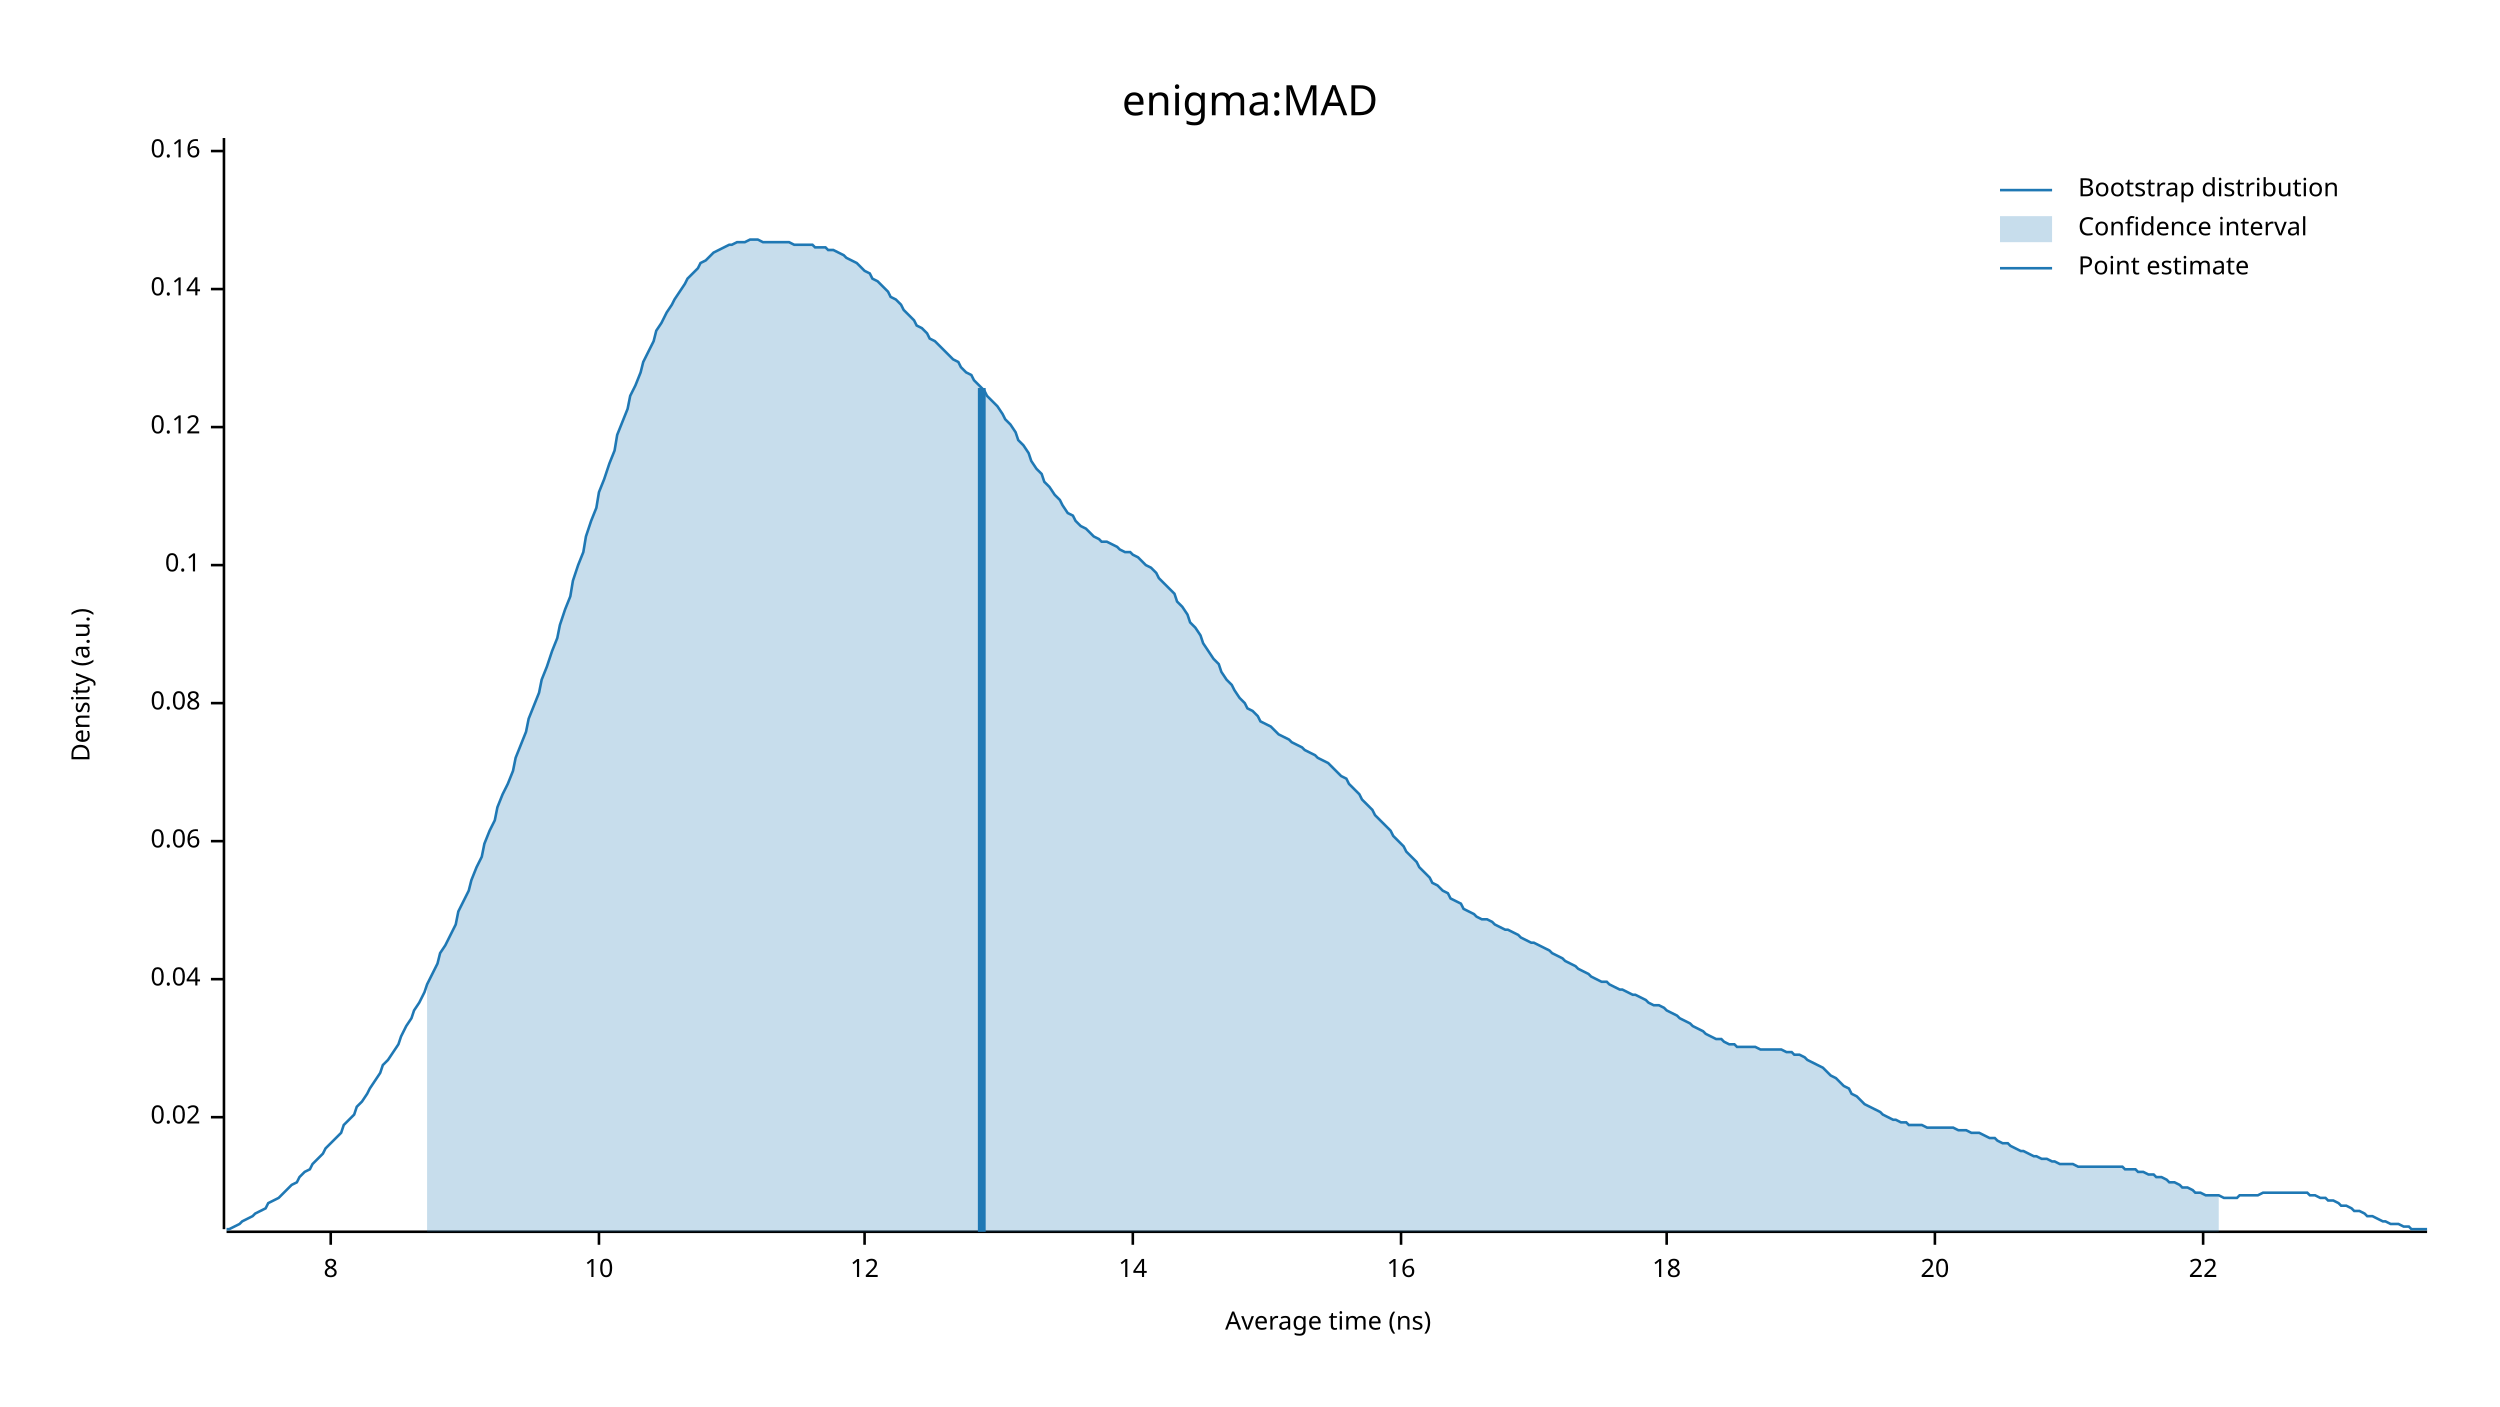
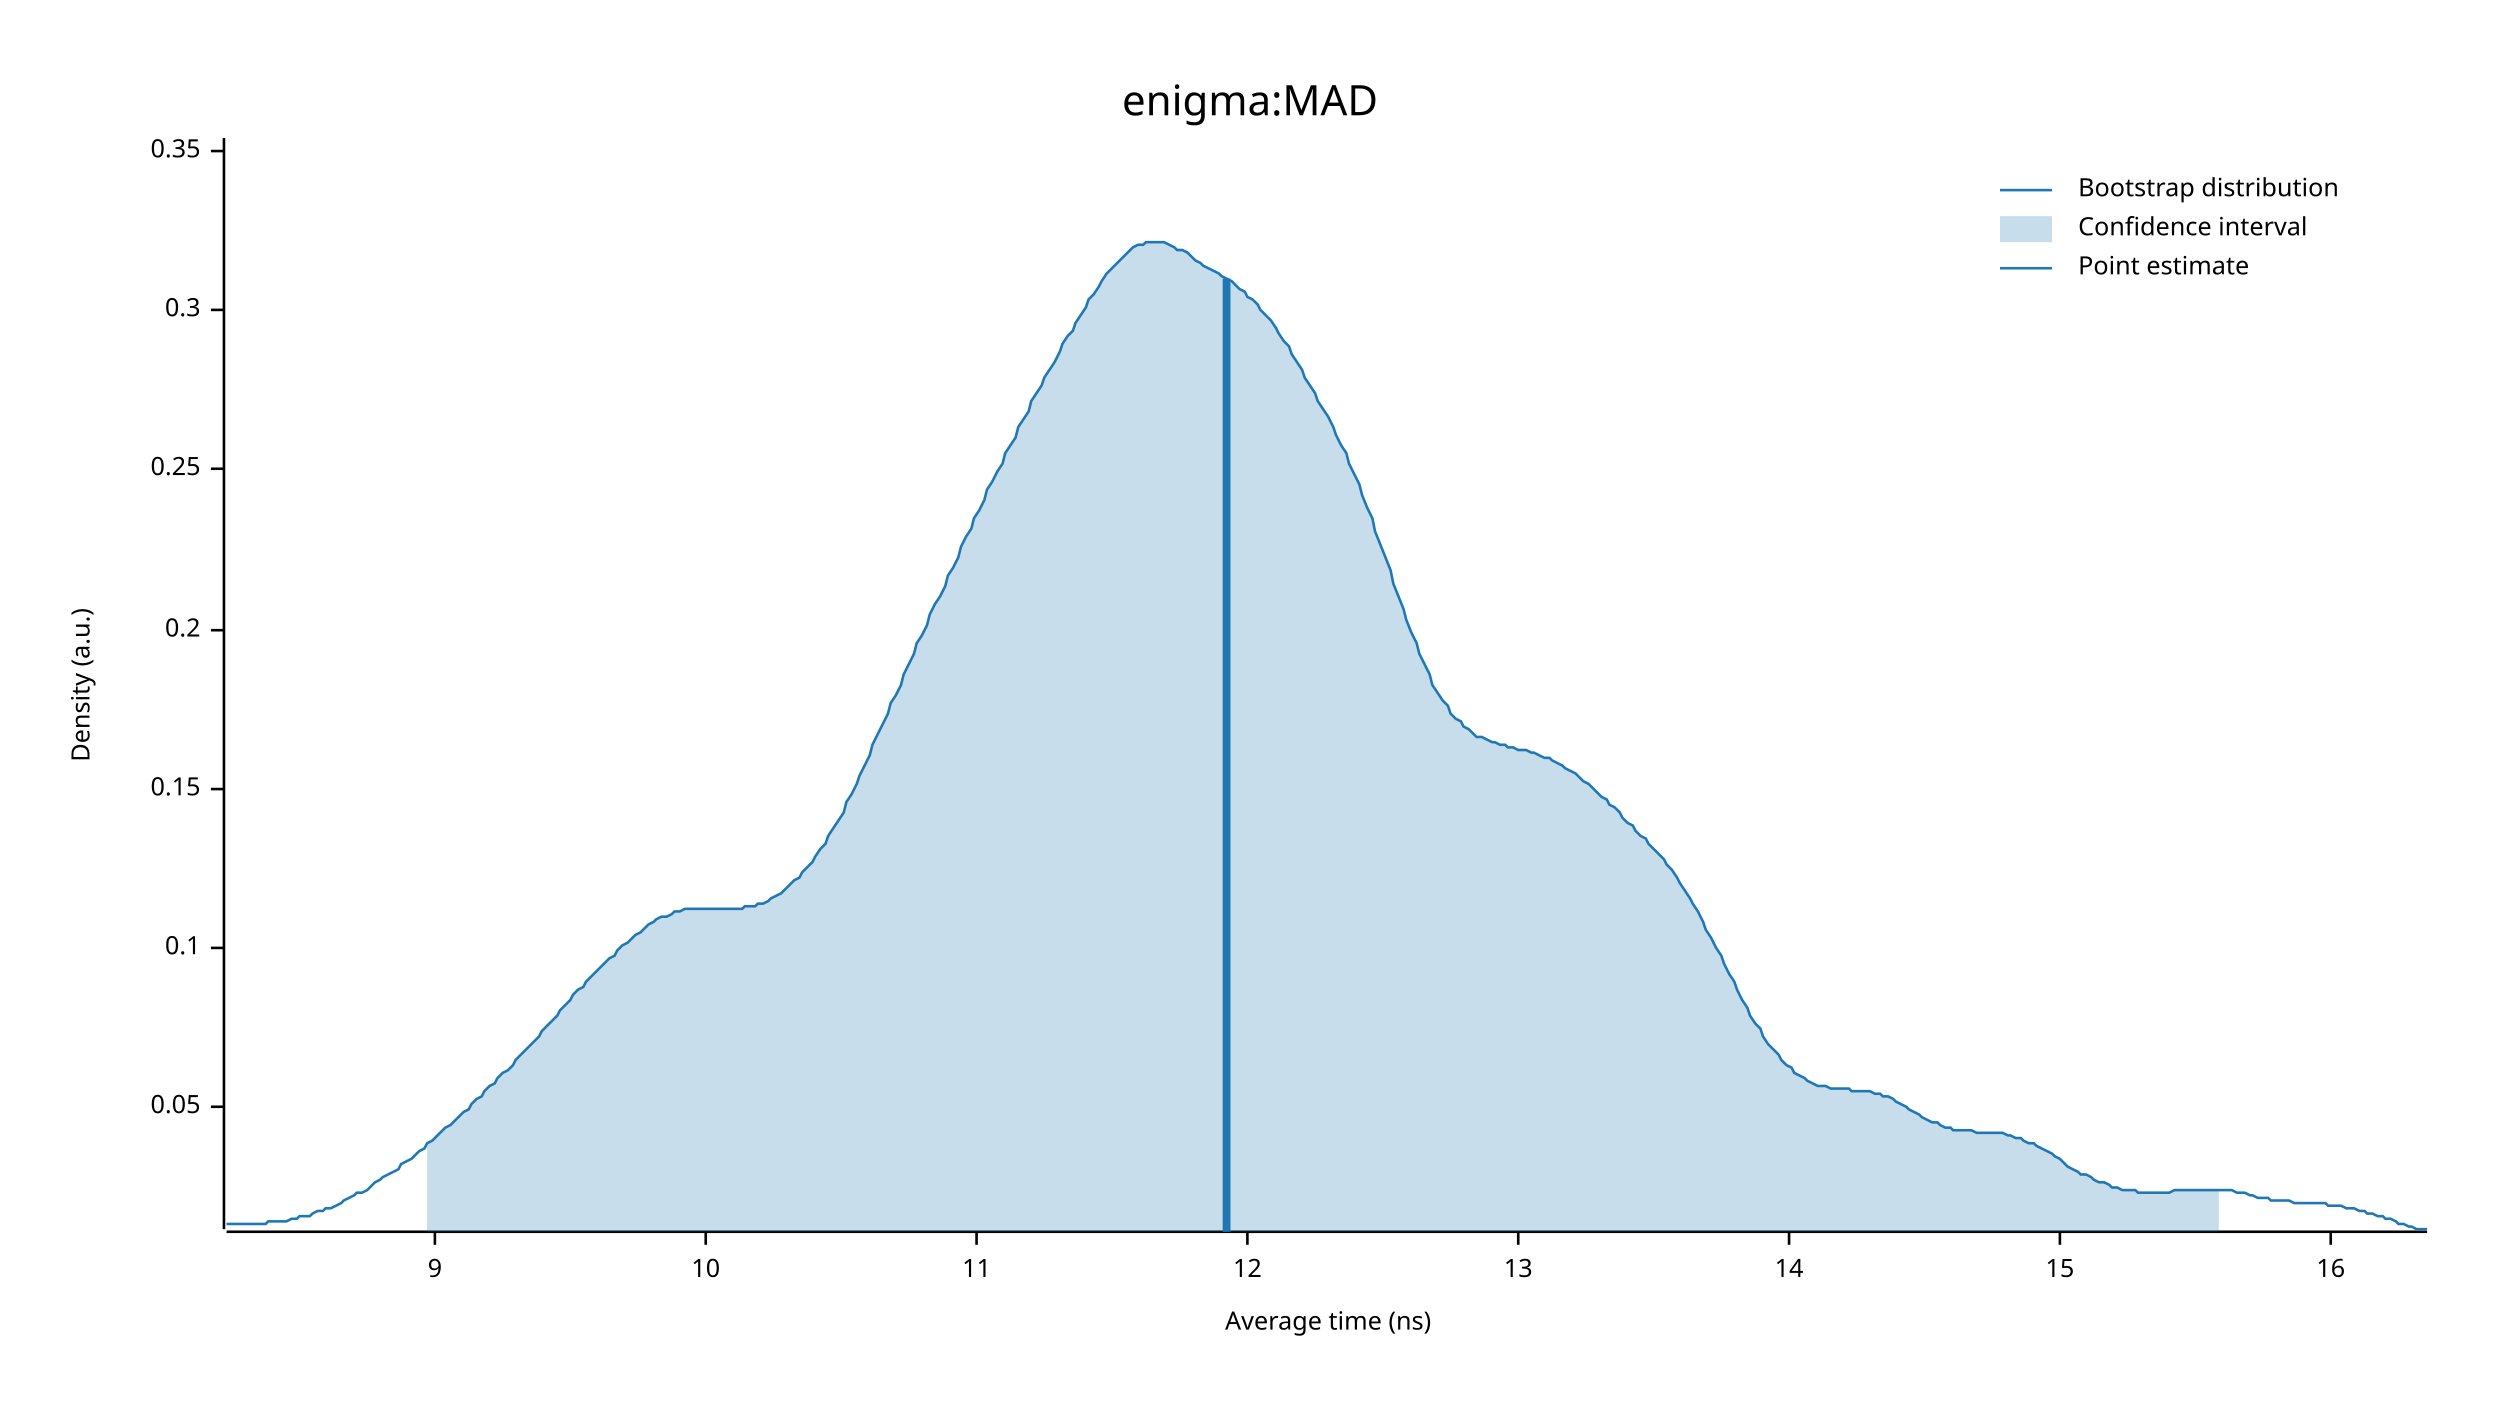
<svg xmlns="http://www.w3.org/2000/svg" width="960" height="540" viewBox="0 0 960 540">
  <text x="480" y="32" dy="0.76em" text-anchor="middle" font-family="sans-serif" font-size="16.129" opacity="1" fill="#000000">
enigma:MAD
</text>
  <text x="27" y="263" dy="0.76em" text-anchor="middle" font-family="sans-serif" font-size="9.677" opacity="1" fill="#000000" transform="rotate(270, 27, 263)">
Density (a.u.)
</text>
  <text x="510" y="513" dy="-0.5ex" text-anchor="middle" font-family="sans-serif" font-size="9.677" opacity="1" fill="#000000">
Average time (ns)
</text>
  <polyline fill="none" opacity="1" stroke="#000000" stroke-width="1" points="86,53 86,472 " />
-   <text x="77" y="429" dy="0.5ex" text-anchor="end" font-family="sans-serif" font-size="9.677" opacity="1" fill="#000000">
- 0.02
+   <text x="77" y="425" dy="0.5ex" text-anchor="end" font-family="sans-serif" font-size="9.677" opacity="1" fill="#000000">
+ 0.05
</text>
-   <polyline fill="none" opacity="1" stroke="#000000" stroke-width="1" points="81,429 86,429 " />
-   <text x="77" y="376" dy="0.5ex" text-anchor="end" font-family="sans-serif" font-size="9.677" opacity="1" fill="#000000">
- 0.04
- </text>
-   <polyline fill="none" opacity="1" stroke="#000000" stroke-width="1" points="81,376 86,376 " />
-   <text x="77" y="323" dy="0.5ex" text-anchor="end" font-family="sans-serif" font-size="9.677" opacity="1" fill="#000000">
- 0.06
- </text>
-   <polyline fill="none" opacity="1" stroke="#000000" stroke-width="1" points="81,323 86,323 " />
-   <text x="77" y="270" dy="0.5ex" text-anchor="end" font-family="sans-serif" font-size="9.677" opacity="1" fill="#000000">
- 0.08
- </text>
-   <polyline fill="none" opacity="1" stroke="#000000" stroke-width="1" points="81,270 86,270 " />
-   <text x="77" y="217" dy="0.5ex" text-anchor="end" font-family="sans-serif" font-size="9.677" opacity="1" fill="#000000">
+   <polyline fill="none" opacity="1" stroke="#000000" stroke-width="1" points="81,425 86,425 " />
+   <text x="77" y="364" dy="0.5ex" text-anchor="end" font-family="sans-serif" font-size="9.677" opacity="1" fill="#000000">
0.1
</text>
-   <polyline fill="none" opacity="1" stroke="#000000" stroke-width="1" points="81,217 86,217 " />
-   <text x="77" y="164" dy="0.5ex" text-anchor="end" font-family="sans-serif" font-size="9.677" opacity="1" fill="#000000">
- 0.12
+   <polyline fill="none" opacity="1" stroke="#000000" stroke-width="1" points="81,364 86,364 " />
+   <text x="77" y="303" dy="0.5ex" text-anchor="end" font-family="sans-serif" font-size="9.677" opacity="1" fill="#000000">
+ 0.15
</text>
-   <polyline fill="none" opacity="1" stroke="#000000" stroke-width="1" points="81,164 86,164 " />
-   <text x="77" y="111" dy="0.5ex" text-anchor="end" font-family="sans-serif" font-size="9.677" opacity="1" fill="#000000">
- 0.14
+   <polyline fill="none" opacity="1" stroke="#000000" stroke-width="1" points="81,303 86,303 " />
+   <text x="77" y="242" dy="0.5ex" text-anchor="end" font-family="sans-serif" font-size="9.677" opacity="1" fill="#000000">
+ 0.2
</text>
-   <polyline fill="none" opacity="1" stroke="#000000" stroke-width="1" points="81,111 86,111 " />
+   <polyline fill="none" opacity="1" stroke="#000000" stroke-width="1" points="81,242 86,242 " />
+   <text x="77" y="180" dy="0.5ex" text-anchor="end" font-family="sans-serif" font-size="9.677" opacity="1" fill="#000000">
+ 0.25
+ </text>
+   <polyline fill="none" opacity="1" stroke="#000000" stroke-width="1" points="81,180 86,180 " />
+   <text x="77" y="119" dy="0.5ex" text-anchor="end" font-family="sans-serif" font-size="9.677" opacity="1" fill="#000000">
+ 0.3
+ </text>
+   <polyline fill="none" opacity="1" stroke="#000000" stroke-width="1" points="81,119 86,119 " />
  <text x="77" y="58" dy="0.5ex" text-anchor="end" font-family="sans-serif" font-size="9.677" opacity="1" fill="#000000">
- 0.16
+ 0.35
</text>
  <polyline fill="none" opacity="1" stroke="#000000" stroke-width="1" points="81,58 86,58 " />
  <polyline fill="none" opacity="1" stroke="#000000" stroke-width="1" points="87,473 932,473 " />
-   <text x="127" y="483" dy="0.76em" text-anchor="middle" font-family="sans-serif" font-size="9.677" opacity="1" fill="#000000">
- 8
+   <text x="167" y="483" dy="0.76em" text-anchor="middle" font-family="sans-serif" font-size="9.677" opacity="1" fill="#000000">
+ 9
</text>
-   <polyline fill="none" opacity="1" stroke="#000000" stroke-width="1" points="127,473 127,478 " />
-   <text x="230" y="483" dy="0.76em" text-anchor="middle" font-family="sans-serif" font-size="9.677" opacity="1" fill="#000000">
+   <polyline fill="none" opacity="1" stroke="#000000" stroke-width="1" points="167,473 167,478 " />
+   <text x="271" y="483" dy="0.76em" text-anchor="middle" font-family="sans-serif" font-size="9.677" opacity="1" fill="#000000">
10
</text>
-   <polyline fill="none" opacity="1" stroke="#000000" stroke-width="1" points="230,473 230,478 " />
-   <text x="332" y="483" dy="0.76em" text-anchor="middle" font-family="sans-serif" font-size="9.677" opacity="1" fill="#000000">
+   <polyline fill="none" opacity="1" stroke="#000000" stroke-width="1" points="271,473 271,478 " />
+   <text x="375" y="483" dy="0.76em" text-anchor="middle" font-family="sans-serif" font-size="9.677" opacity="1" fill="#000000">
+ 11
+ </text>
+   <polyline fill="none" opacity="1" stroke="#000000" stroke-width="1" points="375,473 375,478 " />
+   <text x="479" y="483" dy="0.76em" text-anchor="middle" font-family="sans-serif" font-size="9.677" opacity="1" fill="#000000">
12
</text>
-   <polyline fill="none" opacity="1" stroke="#000000" stroke-width="1" points="332,473 332,478 " />
-   <text x="435" y="483" dy="0.76em" text-anchor="middle" font-family="sans-serif" font-size="9.677" opacity="1" fill="#000000">
+   <polyline fill="none" opacity="1" stroke="#000000" stroke-width="1" points="479,473 479,478 " />
+   <text x="583" y="483" dy="0.76em" text-anchor="middle" font-family="sans-serif" font-size="9.677" opacity="1" fill="#000000">
+ 13
+ </text>
+   <polyline fill="none" opacity="1" stroke="#000000" stroke-width="1" points="583,473 583,478 " />
+   <text x="687" y="483" dy="0.76em" text-anchor="middle" font-family="sans-serif" font-size="9.677" opacity="1" fill="#000000">
14
</text>
-   <polyline fill="none" opacity="1" stroke="#000000" stroke-width="1" points="435,473 435,478 " />
-   <text x="538" y="483" dy="0.76em" text-anchor="middle" font-family="sans-serif" font-size="9.677" opacity="1" fill="#000000">
+   <polyline fill="none" opacity="1" stroke="#000000" stroke-width="1" points="687,473 687,478 " />
+   <text x="791" y="483" dy="0.76em" text-anchor="middle" font-family="sans-serif" font-size="9.677" opacity="1" fill="#000000">
+ 15
+ </text>
+   <polyline fill="none" opacity="1" stroke="#000000" stroke-width="1" points="791,473 791,478 " />
+   <text x="895" y="483" dy="0.76em" text-anchor="middle" font-family="sans-serif" font-size="9.677" opacity="1" fill="#000000">
16
</text>
-   <polyline fill="none" opacity="1" stroke="#000000" stroke-width="1" points="538,473 538,478 " />
-   <text x="640" y="483" dy="0.76em" text-anchor="middle" font-family="sans-serif" font-size="9.677" opacity="1" fill="#000000">
- 18
- </text>
-   <polyline fill="none" opacity="1" stroke="#000000" stroke-width="1" points="640,473 640,478 " />
-   <text x="743" y="483" dy="0.76em" text-anchor="middle" font-family="sans-serif" font-size="9.677" opacity="1" fill="#000000">
- 20
- </text>
-   <polyline fill="none" opacity="1" stroke="#000000" stroke-width="1" points="743,473 743,478 " />
-   <text x="846" y="483" dy="0.76em" text-anchor="middle" font-family="sans-serif" font-size="9.677" opacity="1" fill="#000000">
- 22
- </text>
-   <polyline fill="none" opacity="1" stroke="#000000" stroke-width="1" points="846,473 846,478 " />
-   <polyline fill="none" opacity="1" stroke="#1F78B4" stroke-width="1" points="87,472 88,472 90,471 92,470 93,469 95,468 97,467 98,466 100,465 102,464 103,462 105,461 107,460 109,458 110,457 112,455 114,454 115,452 117,450 119,449 120,447 122,445 124,443 125,441 127,439 129,437 131,435 132,432 134,430 136,428 137,425 139,423 141,420 142,418 144,415 146,412 147,409 149,407 151,404 153,401 154,398 156,394 158,391 159,388 161,385 163,381 164,378 166,374 168,370 169,366 171,363 173,359 175,355 176,350 178,346 180,342 181,338 183,333 185,329 186,324 188,319 190,315 191,310 193,305 195,301 197,296 198,291 200,286 202,281 203,276 205,271 207,266 208,261 210,256 212,250 214,245 215,240 217,234 219,229 220,223 222,217 224,212 225,206 227,200 229,195 230,189 232,184 234,178 236,173 237,167 239,162 241,157 242,152 244,148 246,143 247,139 249,135 251,131 252,127 254,124 256,120 258,117 259,115 261,112 263,109 264,107 266,105 268,103 269,101 271,100 273,98 274,97 276,96 278,95 280,94 281,94 283,93 285,93 286,93 288,92 290,92 291,92 293,93 295,93 296,93 298,93 300,93 302,93 303,93 305,94 307,94 308,94 310,94 312,94 313,95 315,95 317,95 318,96 320,96 322,97 324,98 325,99 327,100 329,101 330,102 332,104 334,105 335,107 337,108 339,110 341,112 342,114 344,115 346,117 347,119 349,121 351,123 352,125 354,126 356,128 357,130 359,131 361,133 363,135 364,136 366,138 368,139 369,141 371,143 373,144 374,146 376,148 378,150 379,152 381,154 383,156 385,159 386,161 388,163 390,166 391,169 393,171 395,174 396,177 398,180 400,182 401,185 403,187 405,190 407,192 408,194 410,197 412,198 413,200 415,202 417,203 418,204 420,206 422,207 423,208 425,208 427,209 429,210 430,211 432,212 434,212 435,213 437,214 439,216 440,217 442,218 444,220 445,222 447,224 449,226 451,228 452,231 454,233 456,236 457,239 459,241 461,244 462,247 464,250 466,253 468,255 469,258 471,261 473,263 474,265 476,268 478,270 479,272 481,273 483,275 484,277 486,278 488,279 490,281 491,282 493,283 495,284 496,285 498,286 500,287 501,288 503,289 505,290 506,291 508,292 510,293 512,295 513,296 515,298 517,299 518,301 520,303 522,305 523,307 525,309 527,311 528,313 530,315 532,317 534,319 535,321 537,323 539,325 540,327 542,329 544,331 545,333 547,335 549,337 550,339 552,340 554,342 556,343 557,345 559,346 561,347 562,349 564,350 566,351 567,352 569,353 571,353 573,354 574,355 576,356 578,357 579,357 581,358 583,359 584,360 586,361 588,362 589,362 591,363 593,364 595,365 596,366 598,367 600,368 601,369 603,370 605,371 606,372 608,373 610,374 611,375 613,376 615,377 617,377 618,378 620,379 622,380 623,380 625,381 627,382 628,382 630,383 632,384 633,385 635,386 637,386 639,387 640,388 642,389 644,390 645,391 647,392 649,393 650,394 652,395 654,396 655,397 657,398 659,399 661,399 662,400 664,401 666,401 667,402 669,402 671,402 672,402 674,402 676,403 677,403 679,403 681,403 683,403 684,403 686,404 688,404 689,405 691,405 693,406 694,407 696,408 698,409 700,410 701,411 703,413 705,414 706,415 708,417 710,418 711,420 713,421 715,423 716,424 718,425 720,426 722,427 723,428 725,429 727,430 728,430 730,431 732,431 733,432 735,432 737,432 738,432 740,433 742,433 744,433 745,433 747,433 749,433 750,433 752,434 754,434 755,434 757,435 759,435 760,435 762,436 764,437 766,437 767,438 769,439 771,439 772,440 774,441 776,442 777,442 779,443 781,444 782,444 784,445 786,445 788,446 789,446 791,447 793,447 794,447 796,447 798,448 799,448 801,448 803,448 804,448 806,448 808,448 810,448 811,448 813,448 815,448 816,449 818,449 820,449 821,450 823,450 825,451 827,451 828,452 830,452 832,453 833,454 835,454 837,455 838,456 840,456 842,457 843,458 845,458 847,459 849,459 850,459 852,459 854,460 855,460 857,460 859,460 860,459 862,459 864,459 865,459 867,459 869,458 871,458 872,458 874,458 876,458 877,458 879,458 881,458 882,458 884,458 886,458 887,459 889,459 891,460 893,460 894,461 896,461 898,462 899,463 901,463 903,464 904,465 906,465 908,466 909,467 911,467 913,468 915,469 916,469 918,470 920,470 921,470 923,471 925,471 926,472 928,472 930,472 932,472 " />
-   <polygon opacity="0.25" fill="#1F78B4" points="164,378 166,374 168,370 169,366 171,363 173,359 175,355 176,350 178,346 180,342 181,338 183,333 185,329 186,324 188,319 190,315 191,310 193,305 195,301 197,296 198,291 200,286 202,281 203,276 205,271 207,266 208,261 210,256 212,250 214,245 215,240 217,234 219,229 220,223 222,217 224,212 225,206 227,200 229,195 230,189 232,184 234,178 236,173 237,167 239,162 241,157 242,152 244,148 246,143 247,139 249,135 251,131 252,127 254,124 256,120 258,117 259,115 261,112 263,109 264,107 266,105 268,103 269,101 271,100 273,98 274,97 276,96 278,95 280,94 281,94 283,93 285,93 286,93 288,92 290,92 291,92 293,93 295,93 296,93 298,93 300,93 302,93 303,93 305,94 307,94 308,94 310,94 312,94 313,95 315,95 317,95 318,96 320,96 322,97 324,98 325,99 327,100 329,101 330,102 332,104 334,105 335,107 337,108 339,110 341,112 342,114 344,115 346,117 347,119 349,121 351,123 352,125 354,126 356,128 357,130 359,131 361,133 363,135 364,136 366,138 368,139 369,141 371,143 373,144 374,146 376,148 378,150 379,152 381,154 383,156 385,159 386,161 388,163 390,166 391,169 393,171 395,174 396,177 398,180 400,182 401,185 403,187 405,190 407,192 408,194 410,197 412,198 413,200 415,202 417,203 418,204 420,206 422,207 423,208 425,208 427,209 429,210 430,211 432,212 434,212 435,213 437,214 439,216 440,217 442,218 444,220 445,222 447,224 449,226 451,228 452,231 454,233 456,236 457,239 459,241 461,244 462,247 464,250 466,253 468,255 469,258 471,261 473,263 474,265 476,268 478,270 479,272 481,273 483,275 484,277 486,278 488,279 490,281 491,282 493,283 495,284 496,285 498,286 500,287 501,288 503,289 505,290 506,291 508,292 510,293 512,295 513,296 515,298 517,299 518,301 520,303 522,305 523,307 525,309 527,311 528,313 530,315 532,317 534,319 535,321 537,323 539,325 540,327 542,329 544,331 545,333 547,335 549,337 550,339 552,340 554,342 556,343 557,345 559,346 561,347 562,349 564,350 566,351 567,352 569,353 571,353 573,354 574,355 576,356 578,357 579,357 581,358 583,359 584,360 586,361 588,362 589,362 591,363 593,364 595,365 596,366 598,367 600,368 601,369 603,370 605,371 606,372 608,373 610,374 611,375 613,376 615,377 617,377 618,378 620,379 622,380 623,380 625,381 627,382 628,382 630,383 632,384 633,385 635,386 637,386 639,387 640,388 642,389 644,390 645,391 647,392 649,393 650,394 652,395 654,396 655,397 657,398 659,399 661,399 662,400 664,401 666,401 667,402 669,402 671,402 672,402 674,402 676,403 677,403 679,403 681,403 683,403 684,403 686,404 688,404 689,405 691,405 693,406 694,407 696,408 698,409 700,410 701,411 703,413 705,414 706,415 708,417 710,418 711,420 713,421 715,423 716,424 718,425 720,426 722,427 723,428 725,429 727,430 728,430 730,431 732,431 733,432 735,432 737,432 738,432 740,433 742,433 744,433 745,433 747,433 749,433 750,433 752,434 754,434 755,434 757,435 759,435 760,435 762,436 764,437 766,437 767,438 769,439 771,439 772,440 774,441 776,442 777,442 779,443 781,444 782,444 784,445 786,445 788,446 789,446 791,447 793,447 794,447 796,447 798,448 799,448 801,448 803,448 804,448 806,448 808,448 810,448 811,448 813,448 815,448 816,449 818,449 820,449 821,450 823,450 825,451 827,451 828,452 830,452 832,453 833,454 835,454 837,455 838,456 840,456 842,457 843,458 845,458 847,459 849,459 850,459 852,459 852,473 164,473 " />
-   <polyline fill="none" opacity="1" stroke="#1F78B4" stroke-width="3" points="377,473 377,149 " />
+   <polyline fill="none" opacity="1" stroke="#000000" stroke-width="1" points="895,473 895,478 " />
+   <polyline fill="none" opacity="1" stroke="#1F78B4" stroke-width="1" points="87,470 88,470 90,470 92,470 93,470 95,470 97,470 98,470 100,470 102,470 103,469 105,469 107,469 109,469 110,469 112,468 114,468 115,467 117,467 119,467 120,466 122,465 124,465 125,464 127,464 129,463 131,462 132,461 134,460 136,459 137,458 139,458 141,457 142,456 144,454 146,453 147,452 149,451 151,450 153,449 154,447 156,446 158,445 159,444 161,442 163,441 164,439 166,438 168,436 169,435 171,433 173,432 175,430 176,429 178,427 180,426 181,424 183,422 185,421 186,419 188,417 190,416 191,414 193,412 195,411 197,409 198,407 200,405 202,403 203,402 205,400 207,398 208,396 210,394 212,392 214,390 215,388 217,386 219,384 220,382 222,380 224,379 225,377 227,375 229,373 230,372 232,370 234,368 236,367 237,365 239,363 241,362 242,361 244,359 246,358 247,357 249,355 251,354 252,353 254,352 256,352 258,351 259,350 261,350 263,349 264,349 266,349 268,349 269,349 271,349 273,349 274,349 276,349 278,349 280,349 281,349 283,349 285,349 286,348 288,348 290,348 291,347 293,347 295,346 296,345 298,344 300,343 302,341 303,340 305,338 307,337 308,335 310,333 312,331 313,329 315,326 317,324 318,321 320,318 322,315 324,312 325,308 327,305 329,301 330,298 332,294 334,290 335,286 337,282 339,278 341,274 342,270 344,267 346,263 347,259 349,255 351,251 352,247 354,244 356,240 357,236 359,232 361,229 363,225 364,221 366,218 368,214 369,210 371,206 373,203 374,199 376,196 378,192 379,188 381,185 383,181 385,178 386,174 388,171 390,168 391,164 393,161 395,158 396,154 398,151 400,148 401,145 403,142 405,139 407,135 408,132 410,129 412,127 413,124 415,121 417,118 418,115 420,113 422,110 423,108 425,105 427,103 429,101 430,100 432,98 434,96 435,95 437,94 439,94 440,93 442,93 444,93 445,93 447,93 449,94 451,95 452,96 454,96 456,97 457,98 459,100 461,101 462,102 464,103 466,104 468,105 469,106 471,107 473,108 474,109 476,111 478,112 479,114 481,115 483,117 484,119 486,121 488,123 490,126 491,128 493,131 495,133 496,136 498,139 500,142 501,145 503,148 505,151 506,154 508,157 510,160 512,164 513,167 515,171 517,174 518,178 520,182 522,186 523,190 525,195 527,199 528,204 530,209 532,214 534,219 535,224 537,229 539,234 540,238 542,243 544,247 545,251 547,255 549,259 550,263 552,266 554,269 556,271 557,274 559,276 561,277 562,279 564,280 566,282 567,283 569,283 571,284 573,285 574,285 576,286 578,286 579,287 581,287 583,288 584,288 586,288 588,289 589,289 591,290 593,291 595,291 596,292 598,293 600,294 601,295 603,296 605,297 606,298 608,300 610,301 611,302 613,304 615,306 617,307 618,309 620,310 622,312 623,314 625,316 627,317 628,319 630,321 632,322 633,324 635,326 637,328 639,330 640,332 642,334 644,337 645,339 647,342 649,345 650,347 652,350 654,354 655,357 657,360 659,364 661,367 662,370 664,374 666,377 667,380 669,384 671,387 672,390 674,393 676,395 677,398 679,401 681,403 683,405 684,407 686,409 688,410 689,412 691,413 693,414 694,415 696,416 698,417 700,417 701,417 703,418 705,418 706,418 708,418 710,418 711,419 713,419 715,419 716,419 718,419 720,420 722,420 723,421 725,421 727,422 728,423 730,424 732,425 733,426 735,427 737,428 738,429 740,430 742,431 744,431 745,432 747,433 749,433 750,434 752,434 754,434 755,434 757,434 759,435 760,435 762,435 764,435 766,435 767,435 769,435 771,436 772,436 774,437 776,437 777,438 779,439 781,439 782,440 784,441 786,442 788,443 789,444 791,445 793,447 794,448 796,449 798,450 799,451 801,451 803,452 804,453 806,454 808,454 810,455 811,456 813,456 815,457 816,457 818,457 820,457 821,458 823,458 825,458 827,458 828,458 830,458 832,458 833,458 835,457 837,457 838,457 840,457 842,457 843,457 845,457 847,457 849,457 850,457 852,457 854,457 855,457 857,457 859,458 860,458 862,458 864,459 865,459 867,460 869,460 871,460 872,461 874,461 876,461 877,461 879,461 881,462 882,462 884,462 886,462 887,462 889,462 891,462 893,462 894,463 896,463 898,463 899,463 901,464 903,464 904,464 906,465 908,465 909,466 911,466 913,467 915,467 916,468 918,468 920,469 921,470 923,470 925,471 926,471 928,472 930,472 932,472 " />
+   <polygon opacity="0.25" fill="#1F78B4" points="164,439 166,438 168,436 169,435 171,433 173,432 175,430 176,429 178,427 180,426 181,424 183,422 185,421 186,419 188,417 190,416 191,414 193,412 195,411 197,409 198,407 200,405 202,403 203,402 205,400 207,398 208,396 210,394 212,392 214,390 215,388 217,386 219,384 220,382 222,380 224,379 225,377 227,375 229,373 230,372 232,370 234,368 236,367 237,365 239,363 241,362 242,361 244,359 246,358 247,357 249,355 251,354 252,353 254,352 256,352 258,351 259,350 261,350 263,349 264,349 266,349 268,349 269,349 271,349 273,349 274,349 276,349 278,349 280,349 281,349 283,349 285,349 286,348 288,348 290,348 291,347 293,347 295,346 296,345 298,344 300,343 302,341 303,340 305,338 307,337 308,335 310,333 312,331 313,329 315,326 317,324 318,321 320,318 322,315 324,312 325,308 327,305 329,301 330,298 332,294 334,290 335,286 337,282 339,278 341,274 342,270 344,267 346,263 347,259 349,255 351,251 352,247 354,244 356,240 357,236 359,232 361,229 363,225 364,221 366,218 368,214 369,210 371,206 373,203 374,199 376,196 378,192 379,188 381,185 383,181 385,178 386,174 388,171 390,168 391,164 393,161 395,158 396,154 398,151 400,148 401,145 403,142 405,139 407,135 408,132 410,129 412,127 413,124 415,121 417,118 418,115 420,113 422,110 423,108 425,105 427,103 429,101 430,100 432,98 434,96 435,95 437,94 439,94 440,93 442,93 444,93 445,93 447,93 449,94 451,95 452,96 454,96 456,97 457,98 459,100 461,101 462,102 464,103 466,104 468,105 469,106 471,107 473,108 474,109 476,111 478,112 479,114 481,115 483,117 484,119 486,121 488,123 490,126 491,128 493,131 495,133 496,136 498,139 500,142 501,145 503,148 505,151 506,154 508,157 510,160 512,164 513,167 515,171 517,174 518,178 520,182 522,186 523,190 525,195 527,199 528,204 530,209 532,214 534,219 535,224 537,229 539,234 540,238 542,243 544,247 545,251 547,255 549,259 550,263 552,266 554,269 556,271 557,274 559,276 561,277 562,279 564,280 566,282 567,283 569,283 571,284 573,285 574,285 576,286 578,286 579,287 581,287 583,288 584,288 586,288 588,289 589,289 591,290 593,291 595,291 596,292 598,293 600,294 601,295 603,296 605,297 606,298 608,300 610,301 611,302 613,304 615,306 617,307 618,309 620,310 622,312 623,314 625,316 627,317 628,319 630,321 632,322 633,324 635,326 637,328 639,330 640,332 642,334 644,337 645,339 647,342 649,345 650,347 652,350 654,354 655,357 657,360 659,364 661,367 662,370 664,374 666,377 667,380 669,384 671,387 672,390 674,393 676,395 677,398 679,401 681,403 683,405 684,407 686,409 688,410 689,412 691,413 693,414 694,415 696,416 698,417 700,417 701,417 703,418 705,418 706,418 708,418 710,418 711,419 713,419 715,419 716,419 718,419 720,420 722,420 723,421 725,421 727,422 728,423 730,424 732,425 733,426 735,427 737,428 738,429 740,430 742,431 744,431 745,432 747,433 749,433 750,434 752,434 754,434 755,434 757,434 759,435 760,435 762,435 764,435 766,435 767,435 769,435 771,436 772,436 774,437 776,437 777,438 779,439 781,439 782,440 784,441 786,442 788,443 789,444 791,445 793,447 794,448 796,449 798,450 799,451 801,451 803,452 804,453 806,454 808,454 810,455 811,456 813,456 815,457 816,457 818,457 820,457 821,458 823,458 825,458 827,458 828,458 830,458 832,458 833,458 835,457 837,457 838,457 840,457 842,457 843,457 845,457 847,457 849,457 850,457 852,457 852,473 164,473 " />
+   <polyline fill="none" opacity="1" stroke="#1F78B4" stroke-width="3" points="471,473 471,107 " />
  <text x="798" y="68" dy="0.76em" text-anchor="start" font-family="sans-serif" font-size="9.677" opacity="1" fill="#000000">
Bootstrap distribution
</text>
  <text x="798" y="83" dy="0.76em" text-anchor="start" font-family="sans-serif" font-size="9.677" opacity="1" fill="#000000">
Confidence interval
</text>
  <text x="798" y="98" dy="0.76em" text-anchor="start" font-family="sans-serif" font-size="9.677" opacity="1" fill="#000000">
Point estimate
</text>
  <polyline fill="none" opacity="1" stroke="#1F78B4" stroke-width="1" points="768,73 788,73 " />
  <rect x="768" y="83" width="20" height="10" opacity="0.25" fill="#1F78B4" stroke="none" />
  <polyline fill="none" opacity="1" stroke="#1F78B4" stroke-width="1" points="768,103 788,103 " />
</svg>
